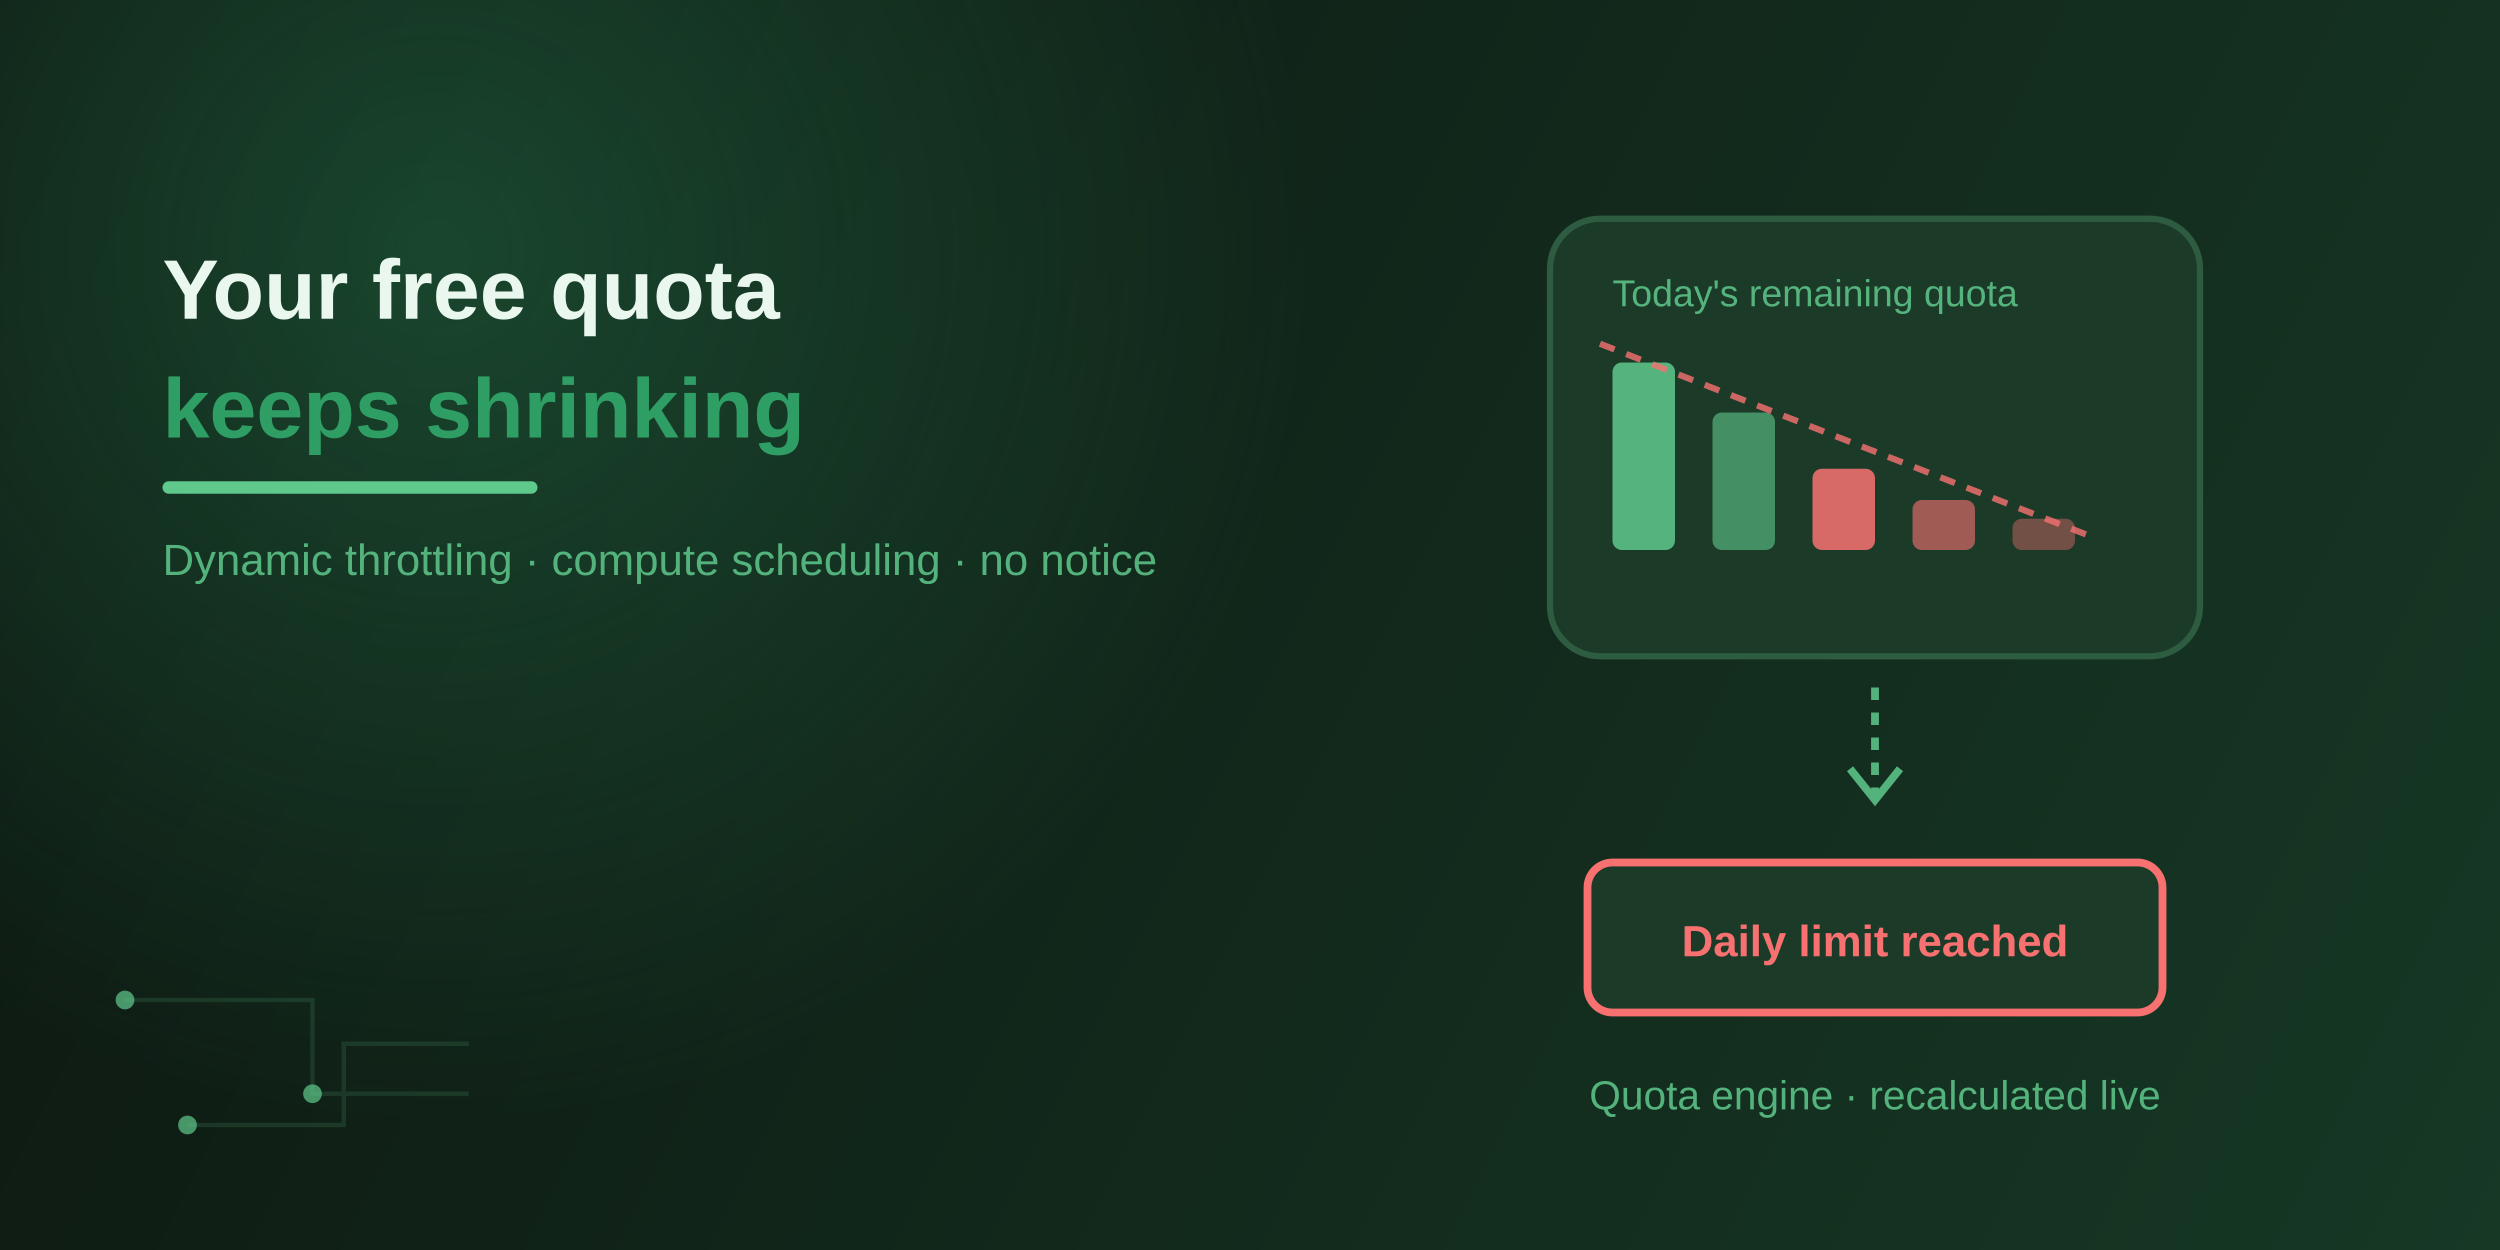
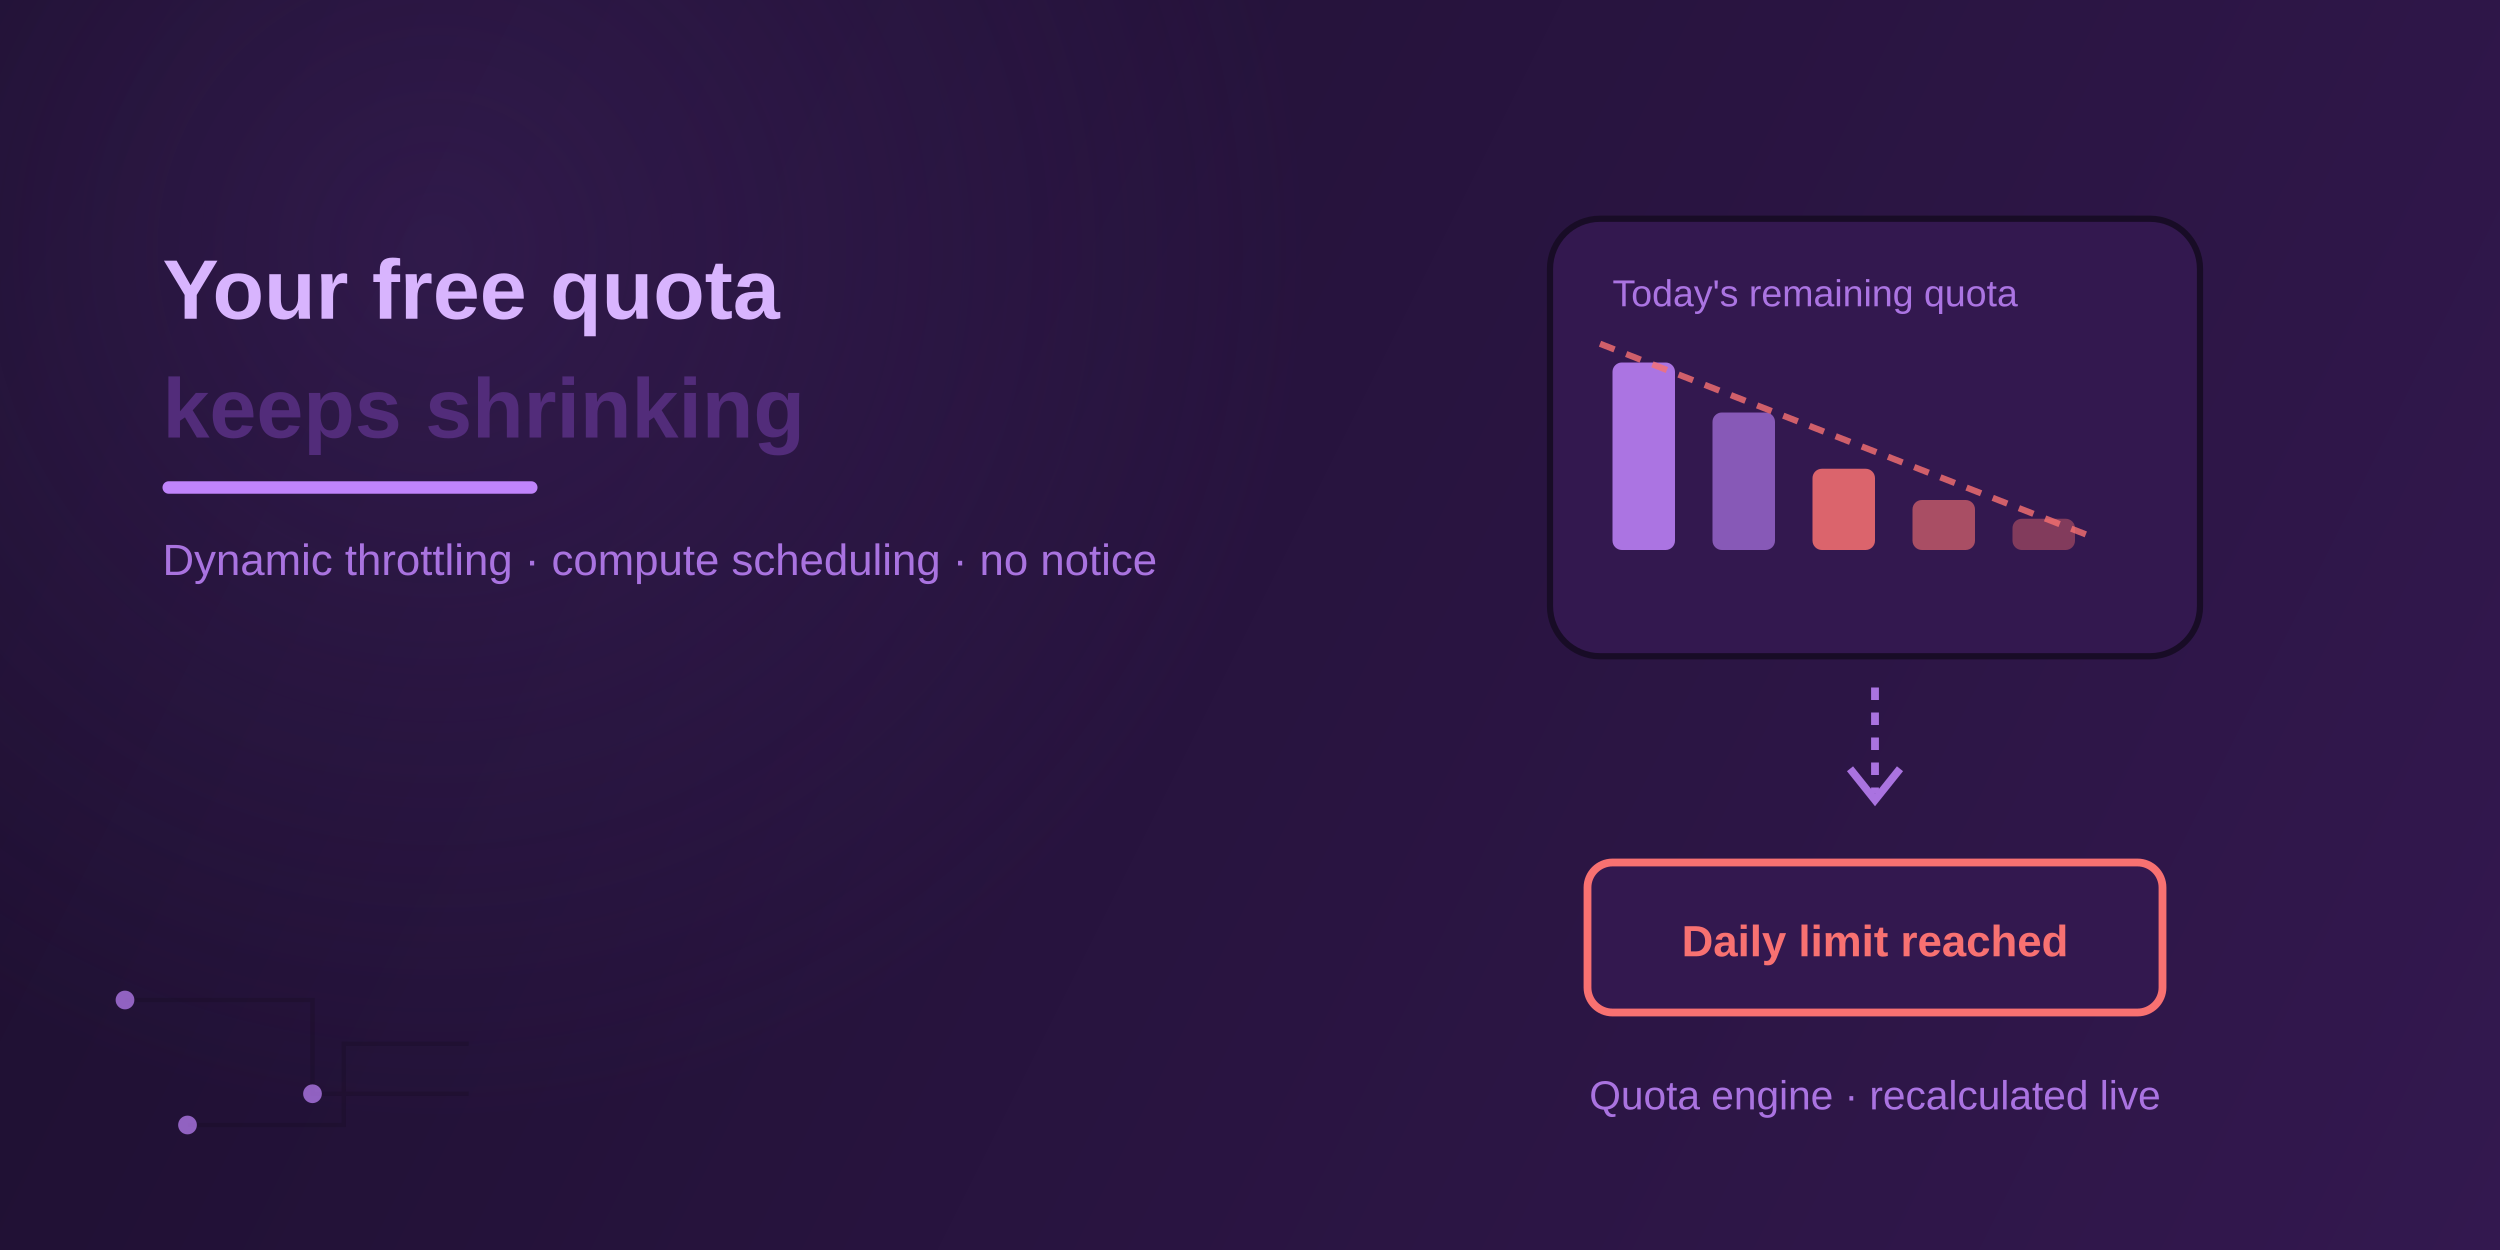
<svg xmlns="http://www.w3.org/2000/svg" viewBox="0 0 800 400" role="img" aria-label="AI free tier dynamic throttling cover image">
  <defs>
    <linearGradient id="bgGradThrottleEn" x1="0" y1="0" x2="800" y2="400" gradientUnits="userSpaceOnUse">
-       <stop offset="0" stop-color="#0d1610" />
-       <stop offset="1" stop-color="#163825" />
+       <stop offset="0" stop-color="#1c0f2e" />
+       <stop offset="1" stop-color="#33184f" />
    </linearGradient>
    <radialGradient id="glowThrottleEn" cx="140" cy="80" r="280" gradientUnits="userSpaceOnUse">
-       <stop offset="0" stop-color="#2f9e64" stop-opacity="0.32" />
-       <stop offset="1" stop-color="#2f9e64" stop-opacity="0" />
+       <stop offset="0" stop-color="#522c7a" stop-opacity="0.32" />
+       <stop offset="1" stop-color="#522c7a" stop-opacity="0" />
    </radialGradient>
  </defs>
  <rect width="800" height="400" fill="url(#bgGradThrottleEn)" />
  <rect width="800" height="400" fill="url(#glowThrottleEn)" />
-   <g stroke="#2d5c40" stroke-width="1.4" opacity="0.4" fill="none">
+   <g stroke="#180c26" stroke-width="1.4" opacity="0.4" fill="none">
    <path d="M40 320 h60 v30 h50" />
    <path d="M60 360 h50 v-26 h40" />
  </g>
-   <g fill="#5fc98c" opacity="0.7">
+   <g fill="#c084fc" opacity="0.7">
    <circle cx="40" cy="320" r="3" />
    <circle cx="100" cy="350" r="3" />
    <circle cx="60" cy="360" r="3" />
  </g>
-   <text x="52" y="102" font-family="Arial,Helvetica,sans-serif" font-size="27" font-weight="700" fill="#eaf7ee">Your free quota</text>
-   <text x="52" y="140" font-family="Arial,Helvetica,sans-serif" font-size="27" font-weight="700" fill="#2f9e64">keeps shrinking</text>
-   <rect x="52" y="154" width="120" height="4" rx="2" fill="#5fc98c" />
-   <text x="52" y="184" font-family="Arial,Helvetica,sans-serif" font-size="14" font-weight="400" fill="#5fc98c" opacity="0.85">Dynamic throttling · compute scheduling · no notice</text>
+   <text x="52" y="102" font-family="Arial,Helvetica,sans-serif" font-size="27" font-weight="700" fill="#d8b4fe">Your free quota</text>
+   <text x="52" y="140" font-family="Arial,Helvetica,sans-serif" font-size="27" font-weight="700" fill="#522c7a">keeps shrinking</text>
+   <rect x="52" y="154" width="120" height="4" rx="2" fill="#c084fc" />
+   <text x="52" y="184" font-family="Arial,Helvetica,sans-serif" font-size="14" font-weight="400" fill="#c084fc" opacity="0.85">Dynamic throttling · compute scheduling · no notice</text>
  <g transform="translate(600,140)">
-     <rect x="-104" y="-70" width="208" height="140" rx="16" fill="#1b3a28" stroke="#2d5c40" stroke-width="2" />
-     <text x="-84" y="-42" font-family="Arial,Helvetica,sans-serif" font-size="12" fill="#5fc98c" opacity="0.85">Today's remaining quota</text>
+     <rect x="-104" y="-70" width="208" height="140" rx="16" fill="#33184f" stroke="#180c26" stroke-width="2" />
+     <text x="-84" y="-42" font-family="Arial,Helvetica,sans-serif" font-size="12" fill="#c084fc" opacity="0.85">Today's remaining quota</text>
    <g>
-       <rect x="-84" y="-24" width="20" height="60" rx="3" fill="#5fc98c" opacity="0.85" />
-       <rect x="-52" y="-8" width="20" height="44" rx="3" fill="#5fc98c" opacity="0.6" />
+       <rect x="-84" y="-24" width="20" height="60" rx="3" fill="#c084fc" opacity="0.85" />
+       <rect x="-52" y="-8" width="20" height="44" rx="3" fill="#c084fc" opacity="0.6" />
      <rect x="-20" y="10" width="20" height="26" rx="3" fill="#f87171" opacity="0.85" />
      <rect x="12" y="20" width="20" height="16" rx="3" fill="#f87171" opacity="0.6" />
      <rect x="44" y="26" width="20" height="10" rx="3" fill="#f87171" opacity="0.4" />
    </g>
    <path d="M-88 -30 L70 32" stroke="#f87171" stroke-width="2" stroke-dasharray="5 4" opacity="0.8" />
  </g>
-   <g stroke="#5fc98c" stroke-width="2.5" fill="none" opacity="0.85">
+   <g stroke="#c084fc" stroke-width="2.5" fill="none" opacity="0.85">
    <path d="M600 220 v34" stroke-dasharray="4 4" />
    <path d="M592 246 l8 10 l8 -10" fill="none" />
  </g>
  <g transform="translate(600,300)">
-     <rect x="-92" y="-24" width="184" height="48" rx="8" fill="#1b3a28" stroke="#f87171" stroke-width="2.5" />
+     <rect x="-92" y="-24" width="184" height="48" rx="8" fill="#33184f" stroke="#f87171" stroke-width="2.5" />
    <text x="0" y="6" text-anchor="middle" font-family="Arial,Helvetica,sans-serif" font-size="14" fill="#f87171" font-weight="700">Daily limit reached</text>
  </g>
-   <text x="600" y="355" text-anchor="middle" font-family="Arial,Helvetica,sans-serif" font-size="13" fill="#5fc98c" opacity="0.85">Quota engine · recalculated live</text>
+   <text x="600" y="355" text-anchor="middle" font-family="Arial,Helvetica,sans-serif" font-size="13" fill="#c084fc" opacity="0.85">Quota engine · recalculated live</text>
</svg>
